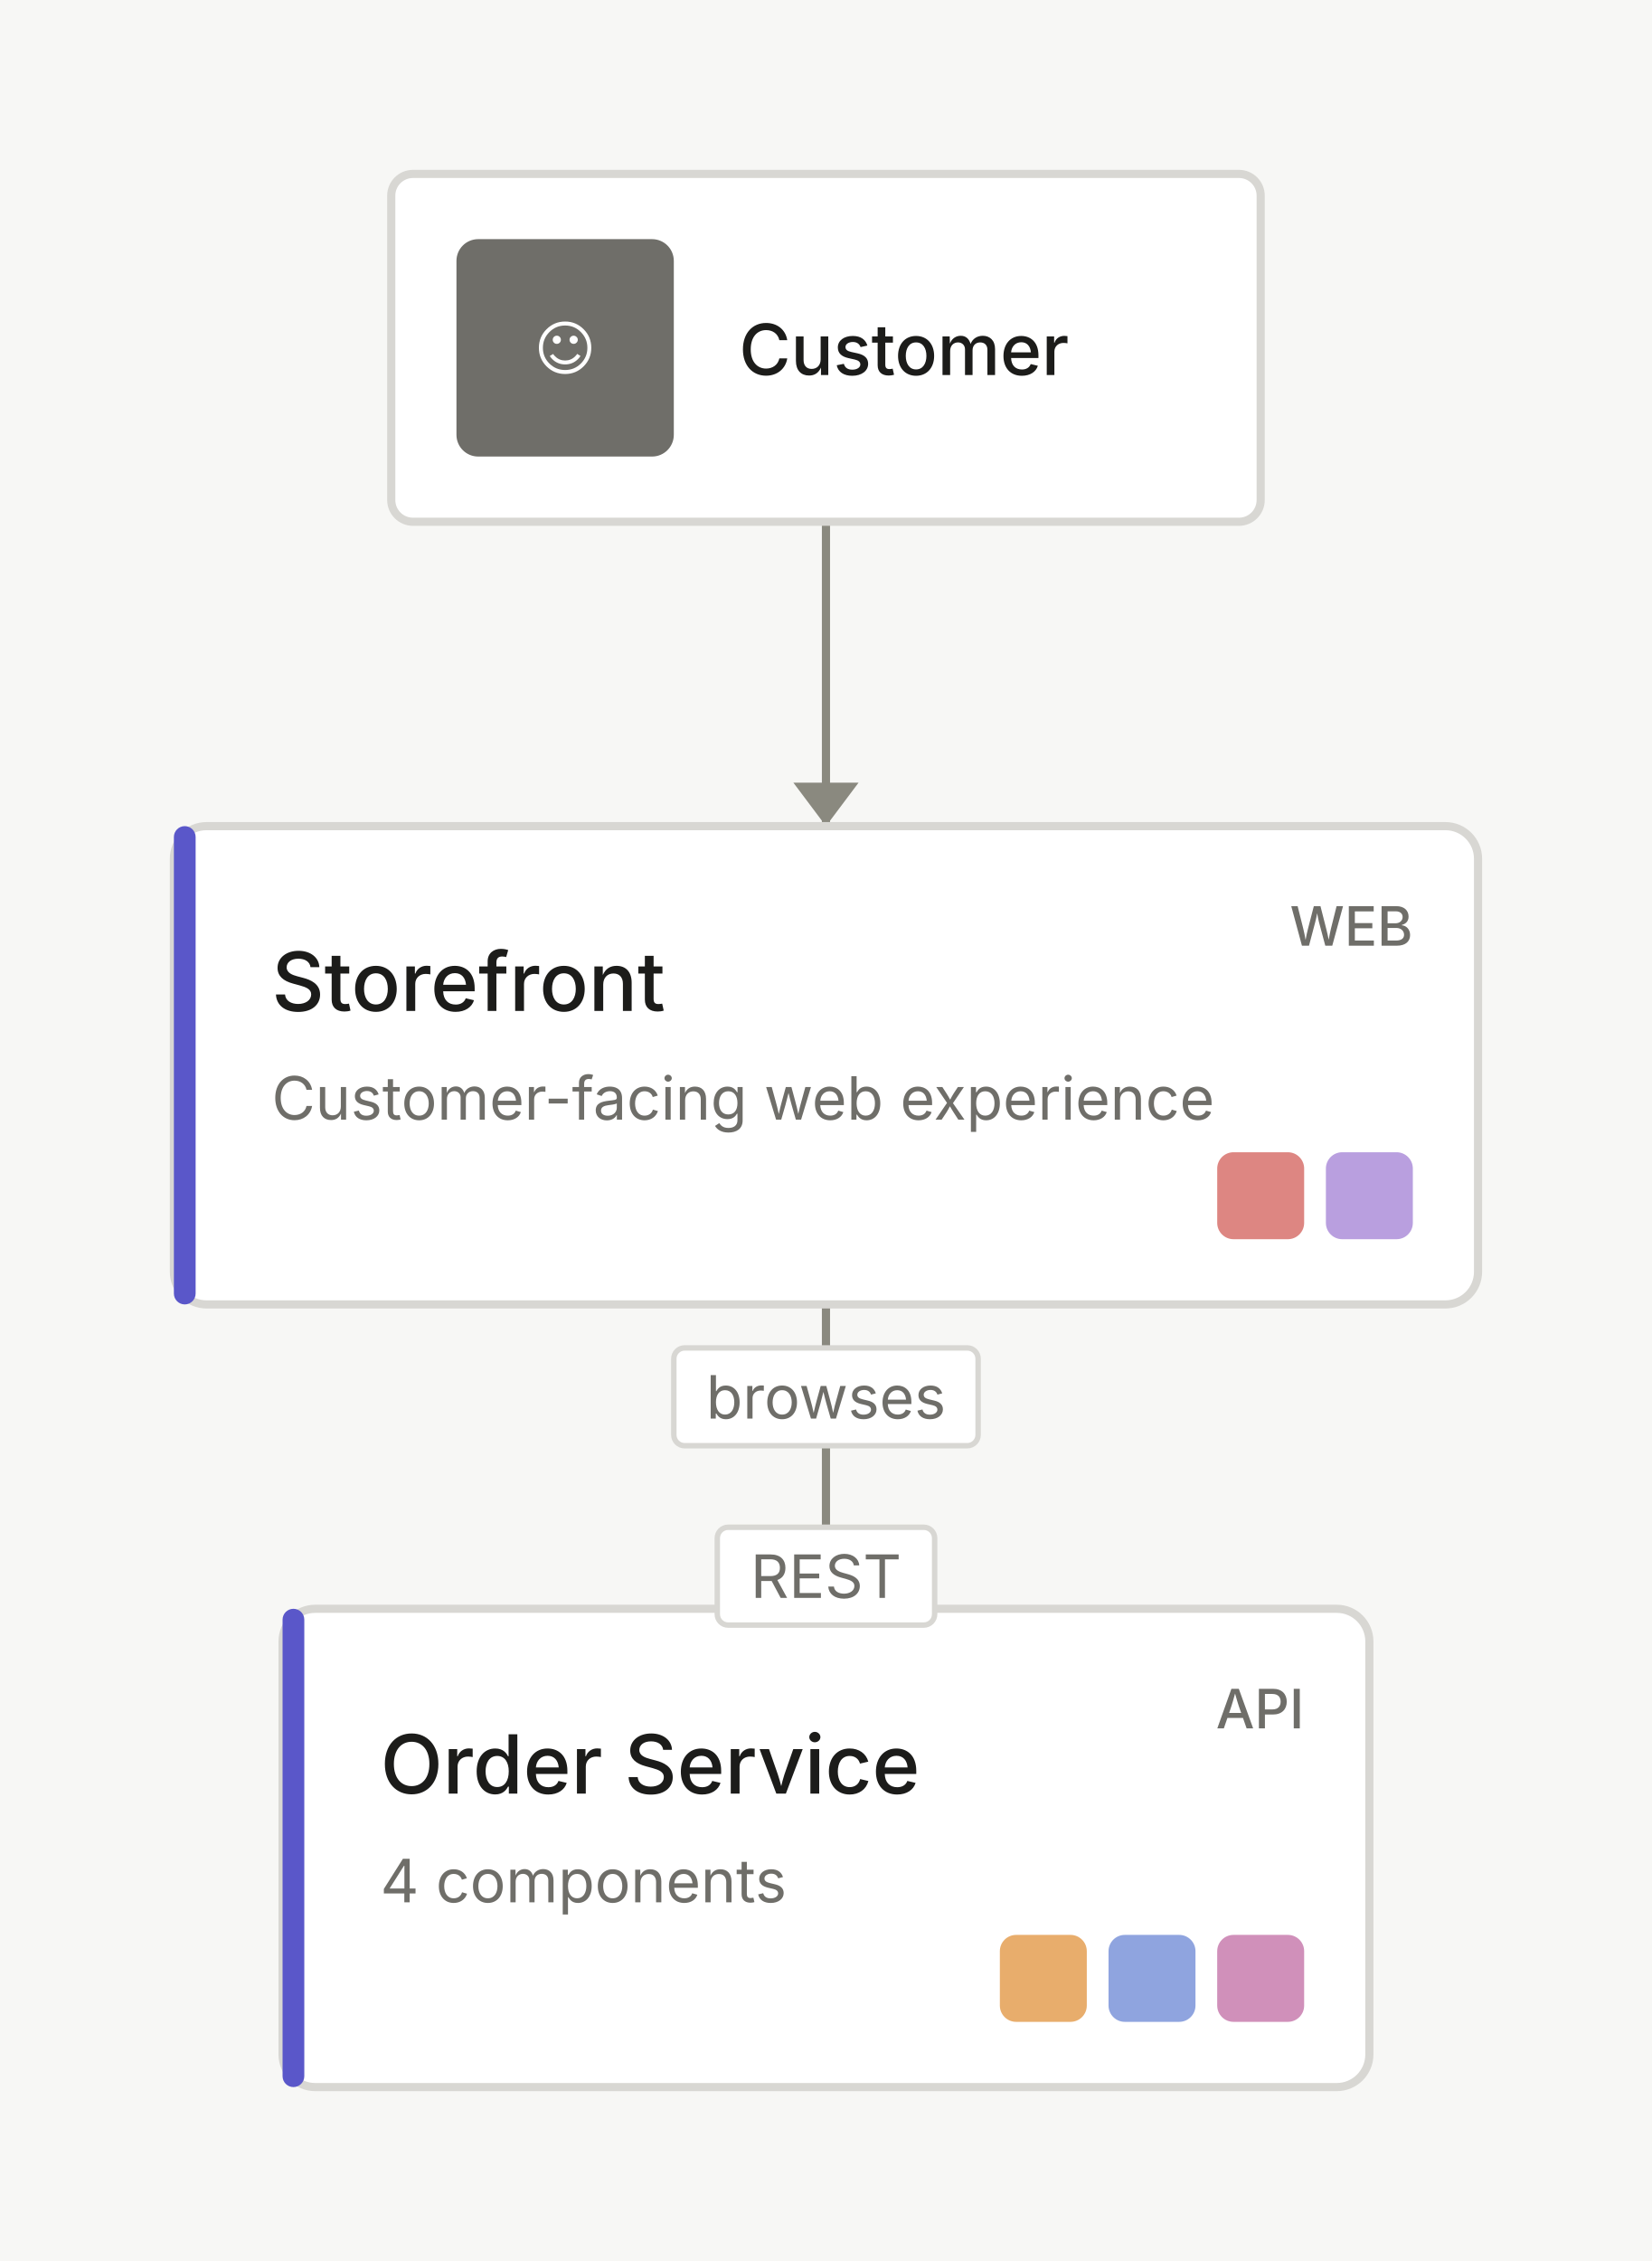
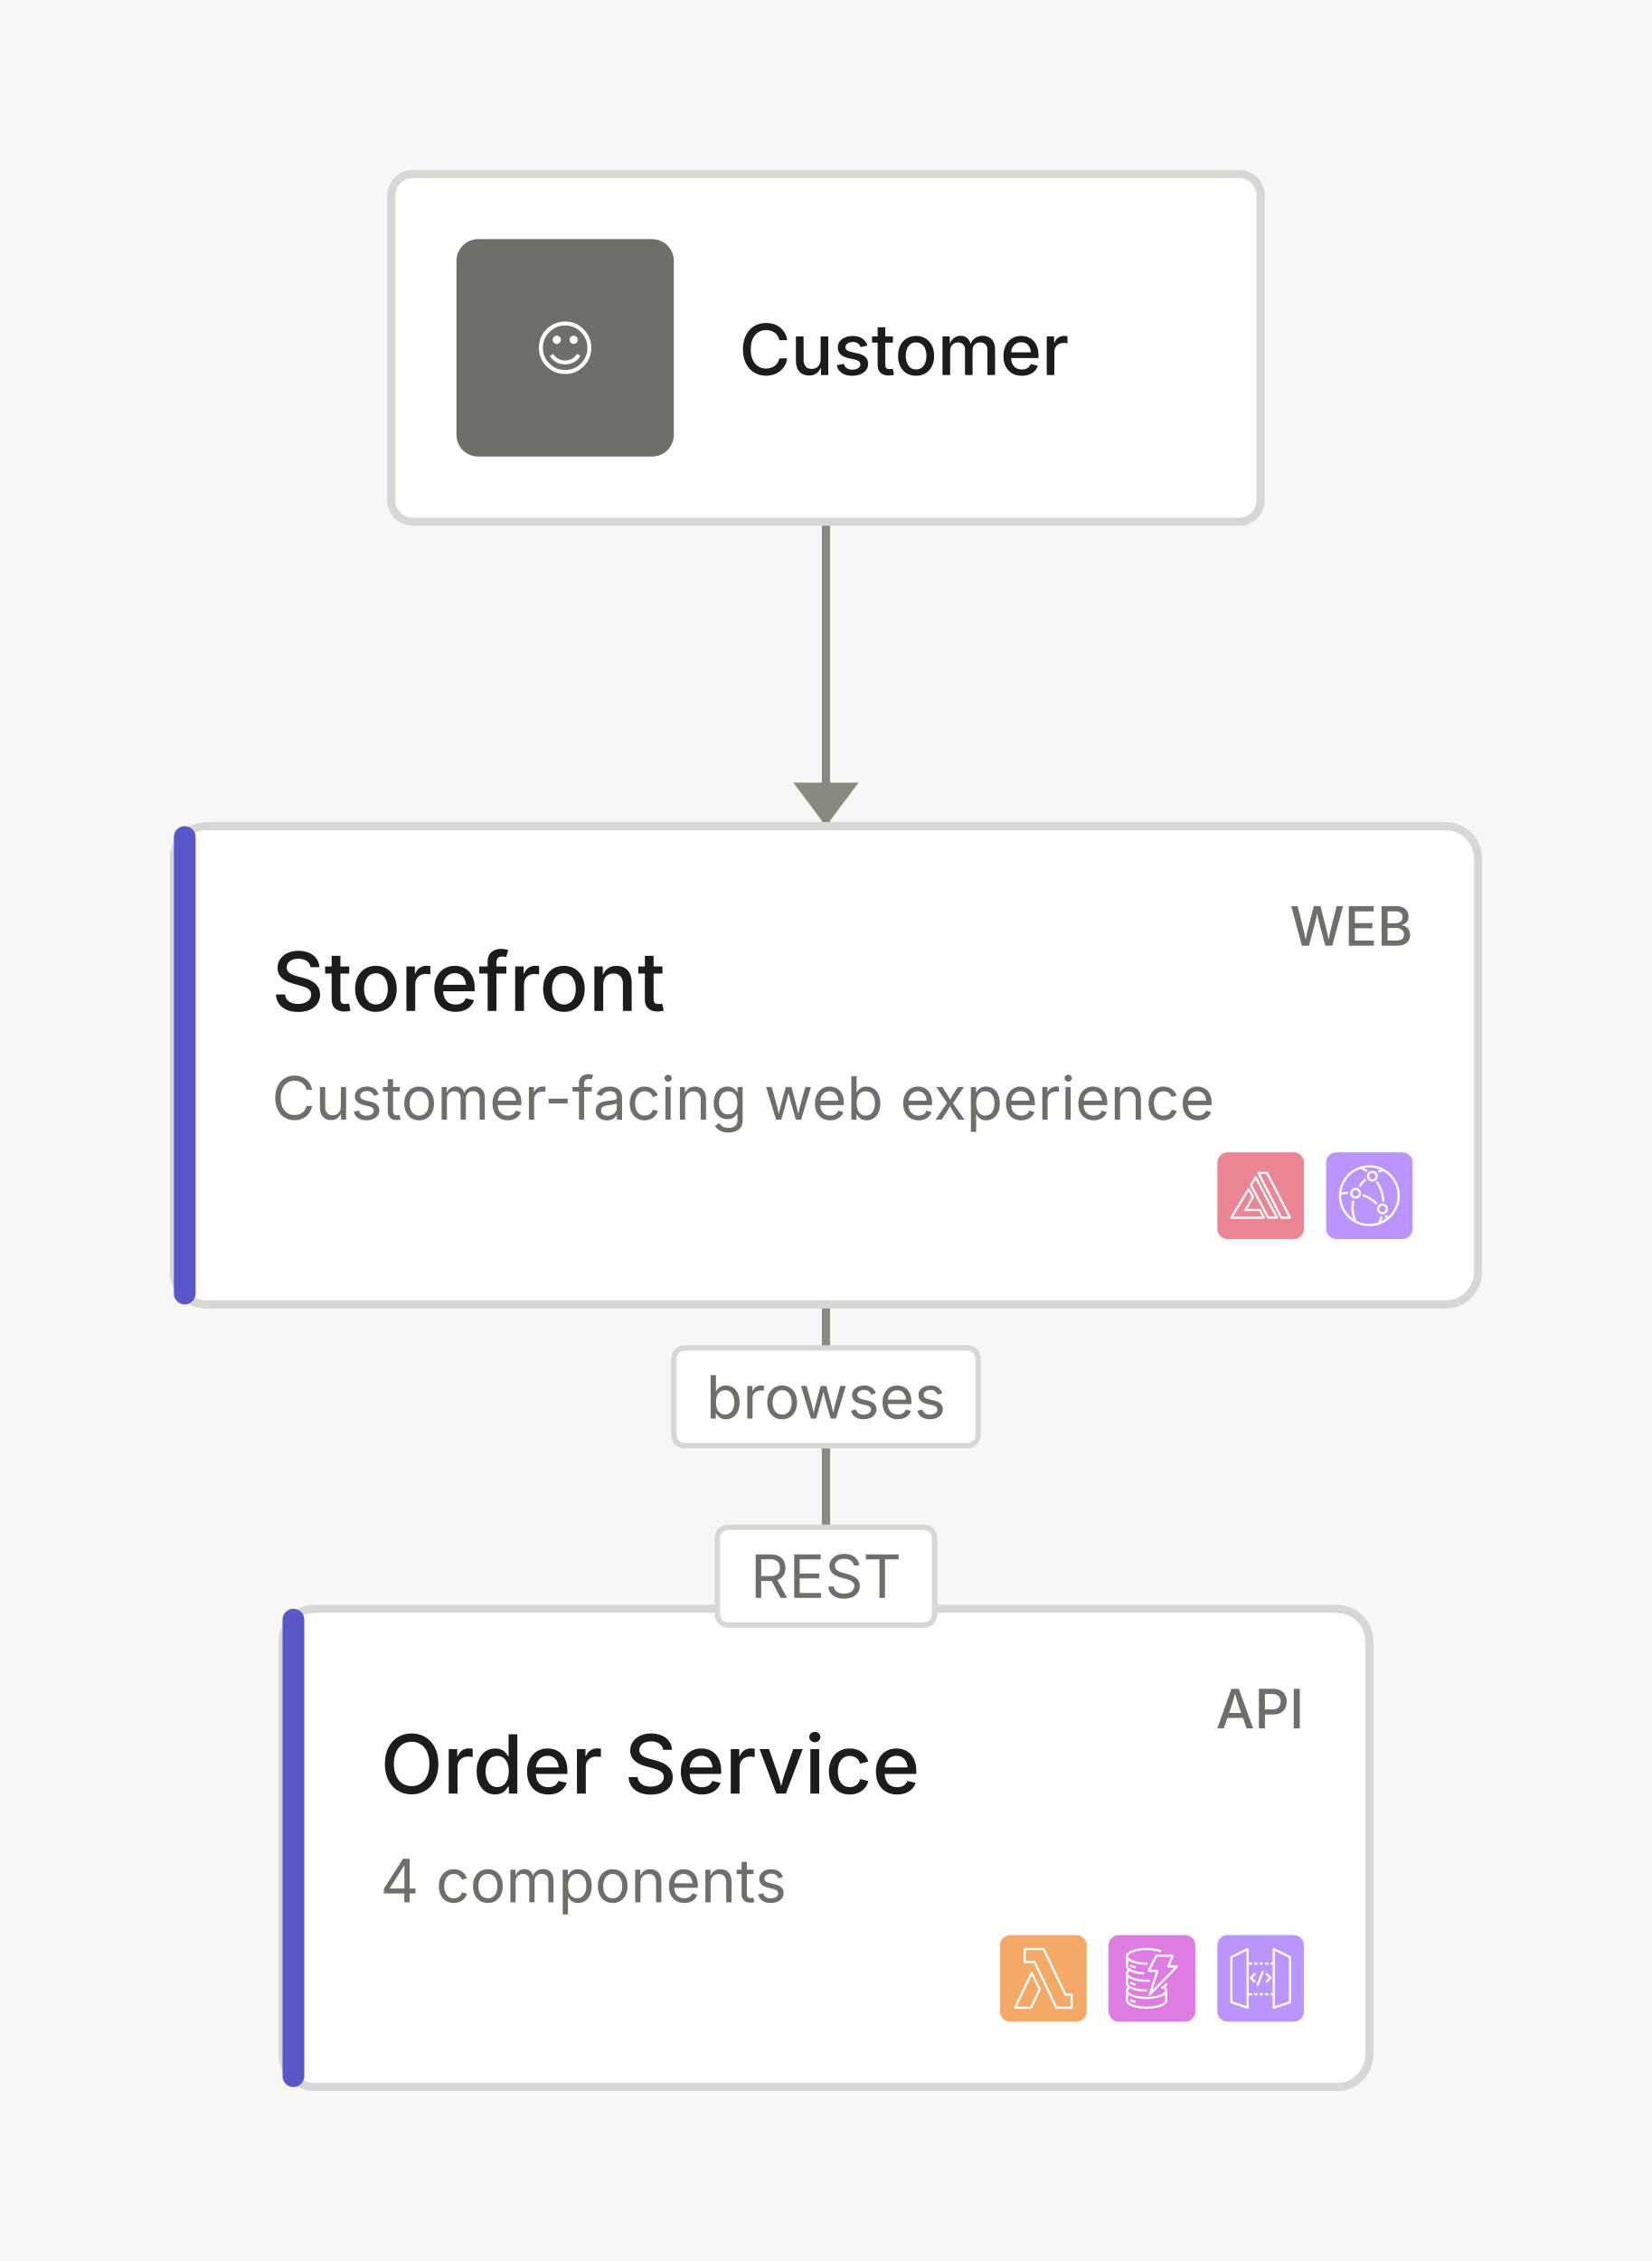
<svg xmlns="http://www.w3.org/2000/svg" width="304" height="416" viewBox="0 0 304 416" font-family="Inter, system-ui, sans-serif">
  <rect width="304" height="416" fill="#F7F7F5" />
+   <defs>
+     <symbol id="sq-aws-amplify" viewBox="0 0 80 80">
+       <g id="aws-amplify-Icon-Architecture/64/Arch_AWS-Amplify_64" stroke="none" stroke-width="1" fill="none" fill-rule="evenodd">
+         <g id="aws-amplify-Icon-Architecture-BG/64/Mobile" fill="#DD344C">
+           <rect id="aws-amplify-Rectangle" x="0" y="0" width="80" height="80" />
+         </g>
+         <path d="M59.611,59.179 L39.507,20 L45.258,20 L65.363,59.179 L59.611,59.179 Z M67.889,59.722 L46.759,18.544 C46.589,18.21 46.245,18 45.87,18 L37.87,18 C37.521,18 37.198,18.181 37.016,18.479 C36.835,18.776 36.821,19.147 36.98,19.457 L58.11,60.636 C58.281,60.969 58.625,61.179 59,61.179 L67,61.179 C67.348,61.179 67.672,60.998 67.853,60.7 C68.035,60.403 68.049,60.033 67.889,59.722 L67.889,59.722 Z M47.599,59.179 L32.215,30.332 L35.366,25.121 L53.341,59.179 L47.599,59.179 Z M36.31,22.624 C36.141,22.305 35.815,22.101 35.455,22.091 C35.109,22.07 34.757,22.265 34.57,22.573 L30.21,29.784 C30.027,30.086 30.017,30.461 30.182,30.772 L46.117,60.65 C46.291,60.975 46.631,61.179 47,61.179 L55,61.179 C55.35,61.179 55.675,60.995 55.856,60.695 C56.037,60.395 56.048,60.022 55.884,59.712 L36.31,22.624 Z M14.773,59.179 L28.885,35.84 L31.76,41.229 L25.134,52.678 C24.955,52.988 24.955,53.369 25.133,53.679 C25.312,53.988 25.642,54.179 26,54.179 L38.667,54.179 L41.333,59.179 L14.773,59.179 Z M40.149,52.708 C39.975,52.383 39.635,52.179 39.266,52.179 L27.734,52.179 L33.769,41.75 C33.943,41.451 33.949,41.084 33.787,40.779 L29.823,33.346 C29.653,33.029 29.327,32.827 28.967,32.817 C28.583,32.8 28.27,32.992 28.085,33.299 L12.144,59.661 C11.958,59.971 11.952,60.356 12.129,60.67 C12.306,60.985 12.638,61.179 13,61.179 L43,61.179 C43.351,61.179 43.676,60.995 43.857,60.694 C44.038,60.392 44.048,60.018 43.882,59.708 L40.149,52.708 Z" id="aws-amplify-AWS-Amplify_Icon_64_Squid" fill="#FFFFFF" />
+       </g>
+     </symbol>
+     <symbol id="sq-aws-api-gateway" viewBox="0 0 80 80">
+       <g id="aws-api-gateway-Icon-Architecture/64/Arch_Amazon-API-Gateway_64">
+         <g id="aws-api-gateway-Icon-Architecture-BG/64/Networking-Content-Delivery">
+           <rect id="aws-api-gateway-Rectangle" width="80" height="80" fill="#8C4FFF" />
+         </g>
+         <g id="aws-api-gateway-Icon-Service/64/Amazon-API-Gateway_64">
+           <path id="aws-api-gateway-Amazon-API-Gateway_Icon_64_Squid" fill-rule="evenodd" clip-rule="evenodd" d="M34.065 55.632H37V53.615H34.065V55.632ZM39 55.632H42V53.615H39V55.632ZM27 14.63L14 21.082V61.193L27 65.59V14.63ZM29 27.393V53.615H32V55.632H29V66.992C29 67.316 28.845 67.621 28.584 67.81C28.412 67.936 28.207 68 28 68C27.894 68 27.786 67.983 27.682 67.948L12.682 62.876C12.274 62.737 12 62.352 12 61.92V20.454C12 20.07 12.217 19.718 12.559 19.549L27.559 12.104C27.868 11.95 28.235 11.968 28.528 12.152C28.821 12.336 29 12.66 29 13.009V25.376H32V27.393H29ZM44 55.632H47V53.615H44V55.632ZM44.065 27.393H47V25.376H44.065V27.393ZM39.065 27.393H42V25.376H39.065V27.393ZM34.065 27.393H37V25.376H34.065V27.393ZM66 21.082L53 14.63V65.59L66 61.193V21.082ZM68 61.92C68 62.352 67.726 62.737 67.318 62.876L52.318 67.948C52.214 67.983 52.106 68 52 68C51.793 68 51.588 67.936 51.416 67.81C51.155 67.621 51 67.316 51 66.992V55.632H49.065V53.615H51V27.393H49.065V25.376H51V13.009C51 12.66 51.179 12.336 51.472 12.152C51.765 11.968 52.131 11.95 52.441 12.104L67.441 19.549C67.783 19.718 68 20.07 68 20.454V61.92ZM42.934 33.807L41.066 33.083L36.066 46.194L37.934 46.918L42.934 33.807ZM49.707 40.209C50.098 39.815 50.098 39.176 49.707 38.783L45.707 34.749L44.293 36.175L47.586 39.496L44.293 42.817L45.707 44.243L49.707 40.209ZM34.293 44.243L30.293 40.209C29.902 39.815 29.902 39.176 30.293 38.783L34.293 34.749L35.707 36.175L32.414 39.496L35.707 42.817L34.293 44.243Z" fill="white" />
+         </g>
+       </g>
+     </symbol>
+     <symbol id="sq-aws-cloudfront" viewBox="0 0 80 80">
+       <g id="aws-cloudfront-Icon-Architecture/64/Arch_Amazon-CloudFront_64" stroke="none" stroke-width="1" fill="none" fill-rule="evenodd">
+         <g id="aws-cloudfront-Icon-Architecture-BG/64/Networking-Content-Delivery" fill="#8C4FFF">
+           <rect id="aws-cloudfront-Rectangle" x="0" y="0" width="80" height="80" />
+         </g>
+         <path d="M55.122,52.123 C55.122,50.469 53.776,49.123 52.122,49.123 C50.468,49.123 49.122,50.469 49.122,52.123 C49.122,53.777 50.468,55.123 52.122,55.123 C53.776,55.123 55.122,53.777 55.122,52.123 L55.122,52.123 Z M57.122,52.123 C57.122,54.88 54.879,57.123 52.122,57.123 C49.365,57.123 47.122,54.88 47.122,52.123 C47.122,49.366 49.365,47.123 52.122,47.123 C54.879,47.123 57.122,49.366 57.122,52.123 L57.122,52.123 Z M30.392,37.692 C30.392,36.038 29.046,34.692 27.392,34.692 C25.737,34.692 24.392,36.038 24.392,37.692 C24.392,39.346 25.737,40.692 27.392,40.692 C29.046,40.692 30.392,39.346 30.392,37.692 L30.392,37.692 Z M32.392,37.692 C32.392,40.449 30.148,42.692 27.392,42.692 C24.635,42.692 22.392,40.449 22.392,37.692 C22.392,34.935 24.635,32.692 27.392,32.692 C30.148,32.692 32.392,34.935 32.392,37.692 L32.392,37.692 Z M39.73,22.007 C39.73,23.661 41.076,25.007 42.73,25.007 C44.385,25.007 45.73,23.661 45.73,22.007 C45.73,20.352 44.385,19.007 42.73,19.007 C41.076,19.007 39.73,20.352 39.73,22.007 L39.73,22.007 Z M37.73,22.007 C37.73,19.25 39.974,17.007 42.73,17.007 C45.487,17.007 47.73,19.25 47.73,22.007 C47.73,24.764 45.487,27.007 42.73,27.007 C39.974,27.007 37.73,24.764 37.73,22.007 L37.73,22.007 Z M66,40 C66,30.727 61.028,22.148 53.012,17.509 C51.575,17.799 50.185,18.196 48.451,18.823 L47.771,16.942 C48.676,16.616 49.486,16.352 50.266,16.126 C47.046,14.737 43.548,14 40,14 C38.311,14 36.649,14.175 35.025,14.492 C36.201,15.18 37.244,15.866 38.257,16.634 L37.048,18.227 C35.62,17.145 34.14,16.228 32.197,15.21 C22.378,18.298 15.306,26.958 14.183,37.128 C16.242,36.711 18.219,36.484 20.414,36.43 L20.463,38.429 C18.163,38.486 16.187,38.73 14.027,39.205 C14.018,39.47 14,39.738 14,40 C14,48.658 18.283,56.636 25.327,61.447 C24.074,57.716 23.45,54.19 23.45,50.746 C23.45,48.782 23.788,47.169 24.145,45.462 C24.228,45.067 24.312,44.665 24.394,44.248 L26.357,44.635 C26.273,45.059 26.187,45.47 26.103,45.873 C25.753,47.545 25.45,48.989 25.45,50.746 C25.45,54.654 26.308,58.695 28.054,63.083 C31.773,65.014 35.789,66 40,66 C42.756,66 45.446,65.56 48.012,64.714 C49.019,62.727 49.766,60.852 50.39,58.699 L52.311,59.256 C51.855,60.826 51.332,62.253 50.709,63.677 C52.323,62.951 53.85,62.053 55.283,61.005 C54.938,60.159 54.568,59.318 54.159,58.499 L55.948,57.604 C56.296,58.3 56.615,59.012 56.92,59.728 C62.705,54.775 66,47.66 66,40 L66,40 Z M68,40 C68,48.727 64.034,56.799 57.121,62.149 C55.409,63.479 53.552,64.583 51.589,65.472 C50.756,65.85 49.908,66.2 49.036,66.494 C46.156,67.493 43.113,68 40,68 C35.4,68 30.832,66.854 26.788,64.686 C17.667,59.806 12,50.347 12,40 C12,39.314 12.018,38.792 12.059,38.309 C12.74,26.625 20.756,16.512 32.001,13.166 C34.562,12.393 37.255,12 40,12 C44.808,12 49.539,13.238 53.684,15.579 C62.513,20.525 68,29.884 68,40 L68,40 Z M37.314,25.463 L36,23.956 C33.758,25.912 32.014,27.989 29.977,31.126 L31.655,32.215 C33.583,29.244 35.223,27.288 37.314,25.463 L37.314,25.463 Z M34.275,38.427 L33.625,40.318 C38.218,41.895 42.225,44.411 46.234,48.236 L47.615,46.789 C43.389,42.758 39.15,40.101 34.275,38.427 L34.275,38.427 Z M47.646,26.668 C51.398,32.39 53.511,38.671 53.925,45.338 L51.929,45.462 C51.536,39.146 49.533,33.192 45.975,27.765 L47.646,26.668 Z" id="aws-cloudfront-Amazon-CloudFront_Icon_64_Squid" fill="#FFFFFF" />
+       </g>
+     </symbol>
+     <symbol id="sq-aws-dynamodb" viewBox="0 0 80 80">
+       <g id="aws-dynamodb-Icon-Architecture/64/Arch_Amazon-DynamoDB_64" stroke="none" stroke-width="1" fill="none" fill-rule="evenodd">
+         <g id="aws-dynamodb-Icon-Architecture-BG/64/Database" fill="#C925D1">
+           <rect id="aws-dynamodb-Rectangle" x="0" y="0" width="80" height="80" />
+         </g>
+         <path d="M52.086,54.85 C48.748,57.549 41.745,58.975 35.044,58.975 C28.342,58.975 21.337,57.548 18,54.849 L18,60.285 L18.001,60.285 C18.001,62.995 25,66.016 35.044,66.016 C45.08,66.016 52.075,62.999 52.086,60.29 L52.086,54.85 Z M52.087,44.522 L54.087,44.511 L54.087,44.522 C54.087,45.73 53.482,46.858 52.304,47.891 C53.732,49.147 54.087,50.38 54.087,51.258 C54.087,51.264 54.086,51.269 54.086,51.275 L54.086,60.285 L54.087,60.285 C54.087,65.295 44.275,68 35.044,68 C25.835,68 16.05,65.307 16.003,60.319 C16.003,60.314 16,60.309 16,60.304 L16,51.255 C16,51.253 16.002,51.25 16.002,51.247 C16.005,50.369 16.361,49.141 17.787,47.888 C16.37,46.636 16.01,45.415 16.001,44.544 L16.002,44.544 C16.002,44.54 16,44.537 16,44.533 L16,35.484 C16,35.481 16.002,35.478 16.002,35.475 C16.005,34.597 16.362,33.369 17.788,32.117 C16.37,30.865 16.01,29.643 16.001,28.773 L16.002,28.773 C16.002,28.769 16,28.765 16,28.761 L16,19.713 C16,19.71 16.002,19.707 16.002,19.704 C16.019,14.7 25.82,12 35.044,12 C40.255,12 45.261,12.828 48.778,14.272 L48.013,16.105 C44.73,14.757 40.003,13.984 35.044,13.984 C25,13.984 18.001,17.005 18.001,19.717 C18.001,22.429 25,25.45 35.044,25.45 C35.315,25.453 35.58,25.45 35.848,25.44 L35.932,27.422 C35.636,27.434 35.34,27.434 35.044,27.434 C28.342,27.434 21.337,26.007 18,23.308 L18,28.74 L18.001,28.74 L18.001,28.763 C18.011,29.803 19.078,30.712 19.972,31.289 C22.662,33.004 27.482,34.175 32.857,34.418 L32.766,36.4 C27.321,36.153 22.553,35.023 19.484,33.292 C18.728,33.857 18.001,34.622 18.001,35.489 C18.001,38.2 25,41.221 35.044,41.221 C36.029,41.221 37.007,41.189 37.952,41.123 L38.091,43.102 C37.101,43.17 36.075,43.205 35.044,43.205 C28.342,43.205 21.337,41.778 18,39.079 L18,44.511 L18.001,44.511 C18.011,45.575 19.078,46.482 19.972,47.06 C23.048,49.023 28.824,50.245 35.044,50.245 L35.484,50.245 L35.484,52.229 L35.044,52.229 C28.725,52.229 22.982,51.055 19.47,49.073 C18.718,49.637 18.001,50.398 18.001,51.258 C18.001,53.97 25,56.992 35.044,56.992 C45.08,56.992 52.075,53.974 52.086,51.265 L52.086,51.255 L52.086,51.254 C52.084,50.392 51.364,49.631 50.61,49.067 C50.122,49.344 49.599,49.61 49.004,49.855 L48.238,48.022 C48.964,47.724 49.594,47.402 50.111,47.062 C51.013,46.474 52.087,45.555 52.087,44.522 L52.087,44.522 Z M60.653,30.017 L55.049,30.017 C54.718,30.017 54.407,29.854 54.222,29.582 C54.035,29.31 53.997,28.964 54.119,28.66 L57.528,20.138 L44.619,20.138 L38.619,32.04 L45.001,32.04 C45.32,32.04 45.62,32.192 45.809,32.447 C45.996,32.703 46.051,33.031 45.954,33.333 L40.258,51.089 L60.653,30.017 Z M63.722,29.712 L38.723,55.54 C38.528,55.74 38.266,55.844 38.001,55.844 C37.825,55.844 37.648,55.799 37.49,55.705 C37.09,55.469 36.907,54.992 37.048,54.552 L43.634,34.024 L37.001,34.024 C36.654,34.024 36.333,33.846 36.15,33.554 C35.968,33.261 35.951,32.896 36.107,32.589 L43.107,18.703 C43.276,18.367 43.622,18.154 44.001,18.154 L59.001,18.154 C59.332,18.154 59.643,18.318 59.828,18.589 C60.015,18.862 60.053,19.207 59.931,19.512 L56.522,28.033 L63,28.033 C63.4,28.033 63.763,28.271 63.92,28.636 C64.077,29.002 63.999,29.426 63.722,29.712 L63.722,29.712 Z M19.455,60.674 C20.872,61.473 22.656,62.144 24.757,62.668 L25.245,60.744 C23.346,60.271 21.686,59.65 20.443,58.95 L19.455,60.674 Z M24.757,46.799 L25.245,44.875 C23.346,44.401 21.686,43.78 20.443,43.08 L19.455,44.805 C20.872,45.603 22.655,46.275 24.757,46.799 L24.757,46.799 Z M19.455,28.936 L20.443,27.211 C21.684,27.911 23.345,28.531 25.245,29.006 L24.757,30.929 C22.653,30.404 20.87,29.733 19.455,28.936 L19.455,28.936 Z" id="aws-dynamodb-Amazon-DynamoDB_Icon_64_Squid" fill="#FFFFFF" />
+       </g>
+     </symbol>
+     <symbol id="sq-aws-lambda" viewBox="0 0 80 80">
+       <g id="aws-lambda-Icon-Architecture/64/Arch_AWS-Lambda_64" stroke="none" stroke-width="1" fill="none" fill-rule="evenodd">
+         <g id="aws-lambda-Icon-Architecture-BG/64/Compute" fill="#ED7100">
+           <rect id="aws-lambda-Rectangle" x="0" y="0" width="80" height="80" />
+         </g>
+         <path d="M28.008,66 L15.591,66 L29.324,37.296 L35.546,50.106 L28.008,66 Z M30.22,34.553 C30.051,34.208 29.7,33.989 29.318,33.989 L29.315,33.989 C28.929,33.99 28.578,34.211 28.412,34.558 L13.098,66.569 C12.95,66.879 12.971,67.243 13.155,67.534 C13.337,67.824 13.658,68 14.002,68 L28.642,68 C29.03,68 29.382,67.777 29.548,67.428 L37.564,50.528 C37.693,50.254 37.692,49.937 37.559,49.665 L30.22,34.553 Z M64.995,66 L52.659,66 L32.867,24.57 C32.701,24.222 32.349,24 31.962,24 L23.89,24 L23.899,14 L39.72,14 L59.42,55.429 C59.586,55.777 59.939,56 60.326,56 L64.995,56 L64.995,66 Z M65.998,54 L60.96,54 L41.259,12.571 C41.094,12.223 40.741,12 40.353,12 L22.898,12 C22.345,12 21.896,12.447 21.895,12.999 L21.884,24.999 C21.884,25.265 21.989,25.519 22.178,25.707 C22.365,25.895 22.62,26 22.887,26 L31.329,26 L51.122,67.43 C51.289,67.778 51.639,68 52.026,68 L65.998,68 C66.552,68 67,67.552 67,67 L67,55 C67,54.448 66.552,54 65.998,54 L65.998,54 Z" id="aws-lambda-AWS-Lambda_Icon_64_Squid" fill="#FFFFFF" />
+       </g>
+     </symbol>
+   </defs>
  <g>
    <path d="M 152 96 L 152 152" fill="none" stroke="#8A897F" stroke-width="1.5" />
    <path d="M 152 152 L 158 144 L 146 144 Z" fill="#8A897F" />
  </g>
  <g>
    <path d="M 152 240 L 152 296" fill="none" stroke="#8A897F" stroke-width="1.5" />
    <path d="M 152 296 L 158 288 L 146 288 Z" fill="#8A897F" />
  </g>
  <g>
    <rect x="72" y="32" width="160" height="64" rx="4" fill="#FFFFFF" stroke="#D8D7D3" stroke-width="1.5" />
    <rect x="84" y="44" width="40" height="40" rx="4" fill="#6F6E69" />
    <text x="104" y="68" text-anchor="middle" font-size="11" font-weight="500" fill="#FFFFFF">☺</text>
    <text x="136" y="69" font-size="13" font-weight="500" fill="#1C1C1A">Customer</text>
  </g>
  <g>
    <rect x="32" y="152" width="240" height="88" rx="6" fill="#FFFFFF" stroke="#D8D7D3" stroke-width="1.5" />
    <rect x="32" y="152" width="4" height="88" rx="2" fill="#5A57C9" />
    <text x="50" y="186" font-size="15" font-weight="500" fill="#1C1C1A">Storefront</text>
    <text x="50" y="206" font-size="11" fill="#6F6E69">Customer-facing web experience</text>
    <text x="260" y="174" text-anchor="end" font-size="10" font-weight="500" fill="#6F6E69">WEB</text>
-     <rect x="244" y="212" width="16" height="16" rx="3" fill="#8A5FC9" opacity="0.6" />
-     <rect x="224" y="212" width="16" height="16" rx="3" fill="#C7362E" opacity="0.6" />
+     <clipPath id="clip-sq-aws-cloudfront-244-212-16">
+       <rect x="244" y="212" width="16" height="16" rx="2" />
+     </clipPath>
+     <g clip-path="url(#clip-sq-aws-cloudfront-244-212-16)" opacity="0.6">
+       <use href="#sq-aws-cloudfront" x="244" y="212" width="16" height="16" />
+     </g>
+     <clipPath id="clip-sq-aws-amplify-224-212-16">
+       <rect x="224" y="212" width="16" height="16" rx="2" />
+     </clipPath>
+     <g clip-path="url(#clip-sq-aws-amplify-224-212-16)" opacity="0.6">
+       <use href="#sq-aws-amplify" x="224" y="212" width="16" height="16" />
+     </g>
  </g>
  <g>
    <rect x="52" y="296" width="200" height="88" rx="6" fill="#FFFFFF" stroke="#D8D7D3" stroke-width="1.5" />
    <rect x="52" y="296" width="4" height="88" rx="2" fill="#5A57C9" />
    <text x="70" y="330" font-size="15" font-weight="500" fill="#1C1C1A">Order Service</text>
    <text x="70" y="350" font-size="11" fill="#6F6E69">4 components</text>
    <text x="240" y="318" text-anchor="end" font-size="10" font-weight="500" fill="#6F6E69">API</text>
-     <rect x="224" y="356" width="16" height="16" rx="3" fill="#B0468C" opacity="0.6" />
-     <rect x="204" y="356" width="16" height="16" rx="3" fill="#4568C9" opacity="0.6" />
-     <rect x="184" y="356" width="16" height="16" rx="3" fill="#D9760A" opacity="0.6" />
+     <clipPath id="clip-sq-aws-api-gateway-224-356-16">
+       <rect x="224" y="356" width="16" height="16" rx="2" />
+     </clipPath>
+     <g clip-path="url(#clip-sq-aws-api-gateway-224-356-16)" opacity="0.6">
+       <use href="#sq-aws-api-gateway" x="224" y="356" width="16" height="16" />
+     </g>
+     <clipPath id="clip-sq-aws-dynamodb-204-356-16">
+       <rect x="204" y="356" width="16" height="16" rx="2" />
+     </clipPath>
+     <g clip-path="url(#clip-sq-aws-dynamodb-204-356-16)" opacity="0.6">
+       <use href="#sq-aws-dynamodb" x="204" y="356" width="16" height="16" />
+     </g>
+     <clipPath id="clip-sq-aws-lambda-184-356-16">
+       <rect x="184" y="356" width="16" height="16" rx="2" />
+     </clipPath>
+     <g clip-path="url(#clip-sq-aws-lambda-184-356-16)" opacity="0.6">
+       <use href="#sq-aws-lambda" x="184" y="356" width="16" height="16" />
+     </g>
  </g>
  <g>
    <rect x="124" y="248" width="56" height="18" rx="2" fill="#FFFFFF" stroke="#D8D7D3" stroke-width="1" />
    <text x="152" y="261" text-anchor="middle" font-size="11" fill="#6F6E69">browses</text>
  </g>
  <g>
    <rect x="132" y="281" width="40" height="18" rx="2" fill="#FFFFFF" stroke="#D8D7D3" stroke-width="1" />
    <text x="152" y="294" text-anchor="middle" font-size="11" fill="#6F6E69">REST</text>
  </g>
</svg>
